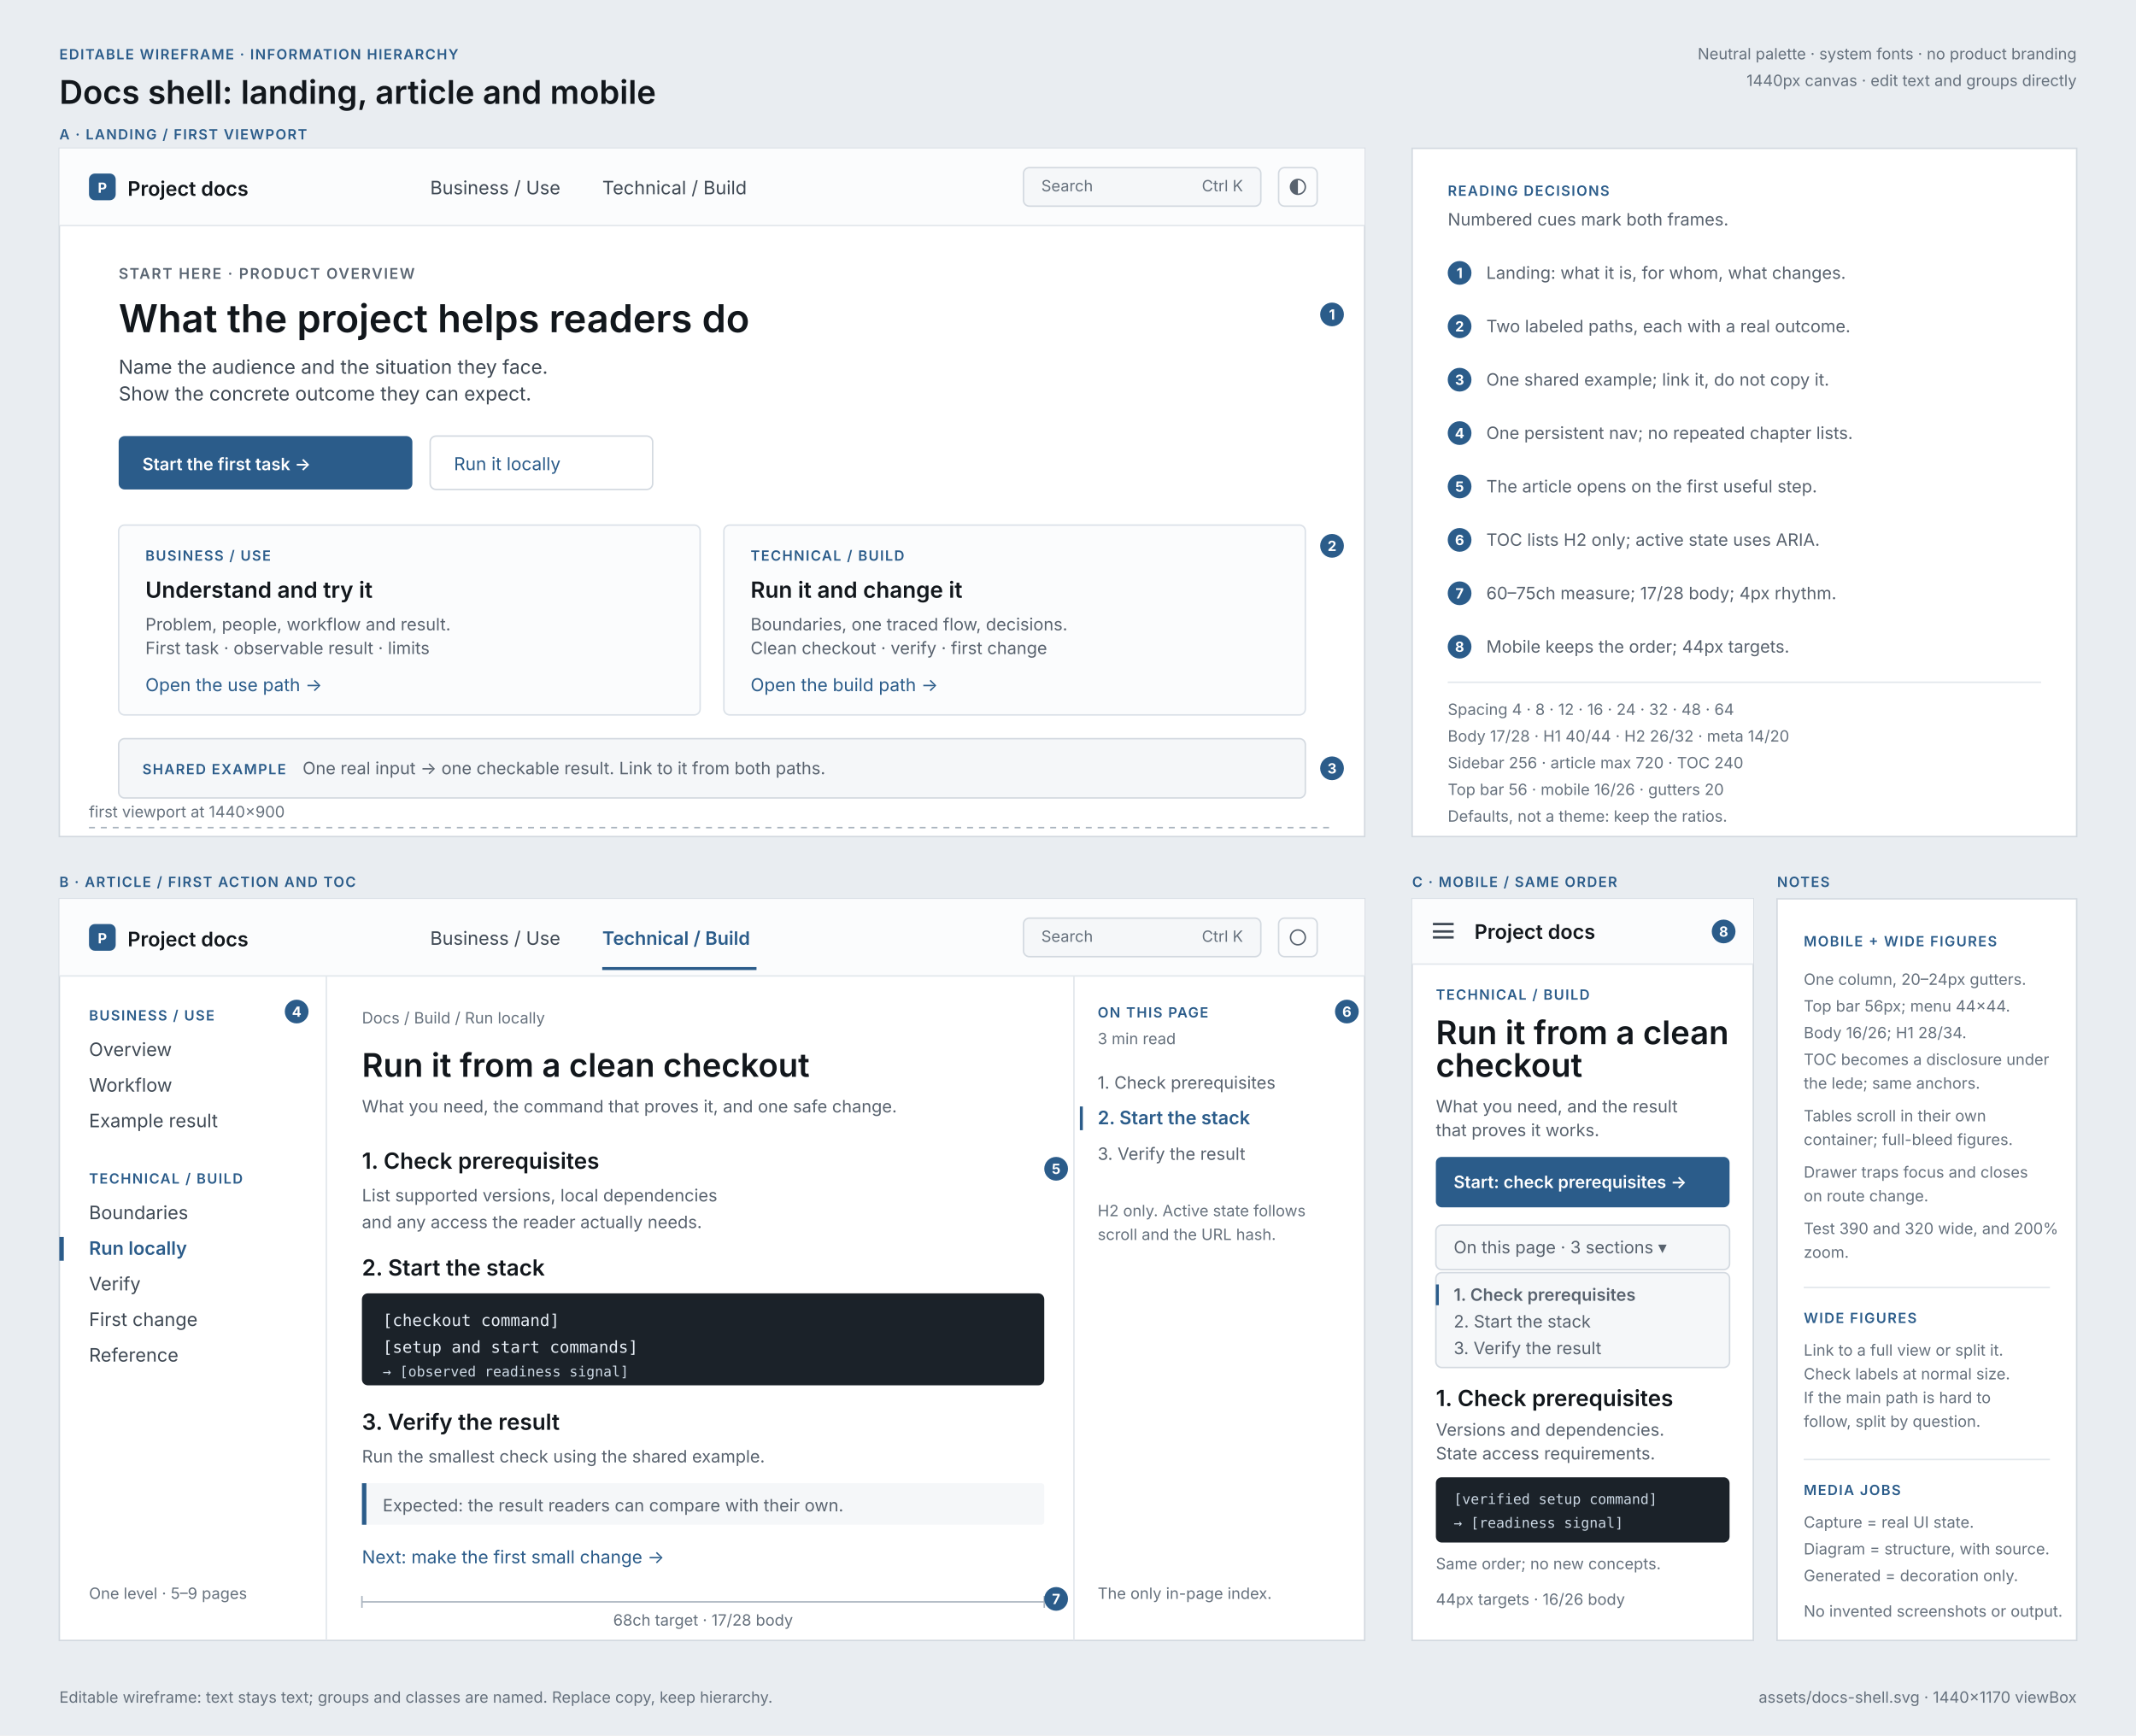
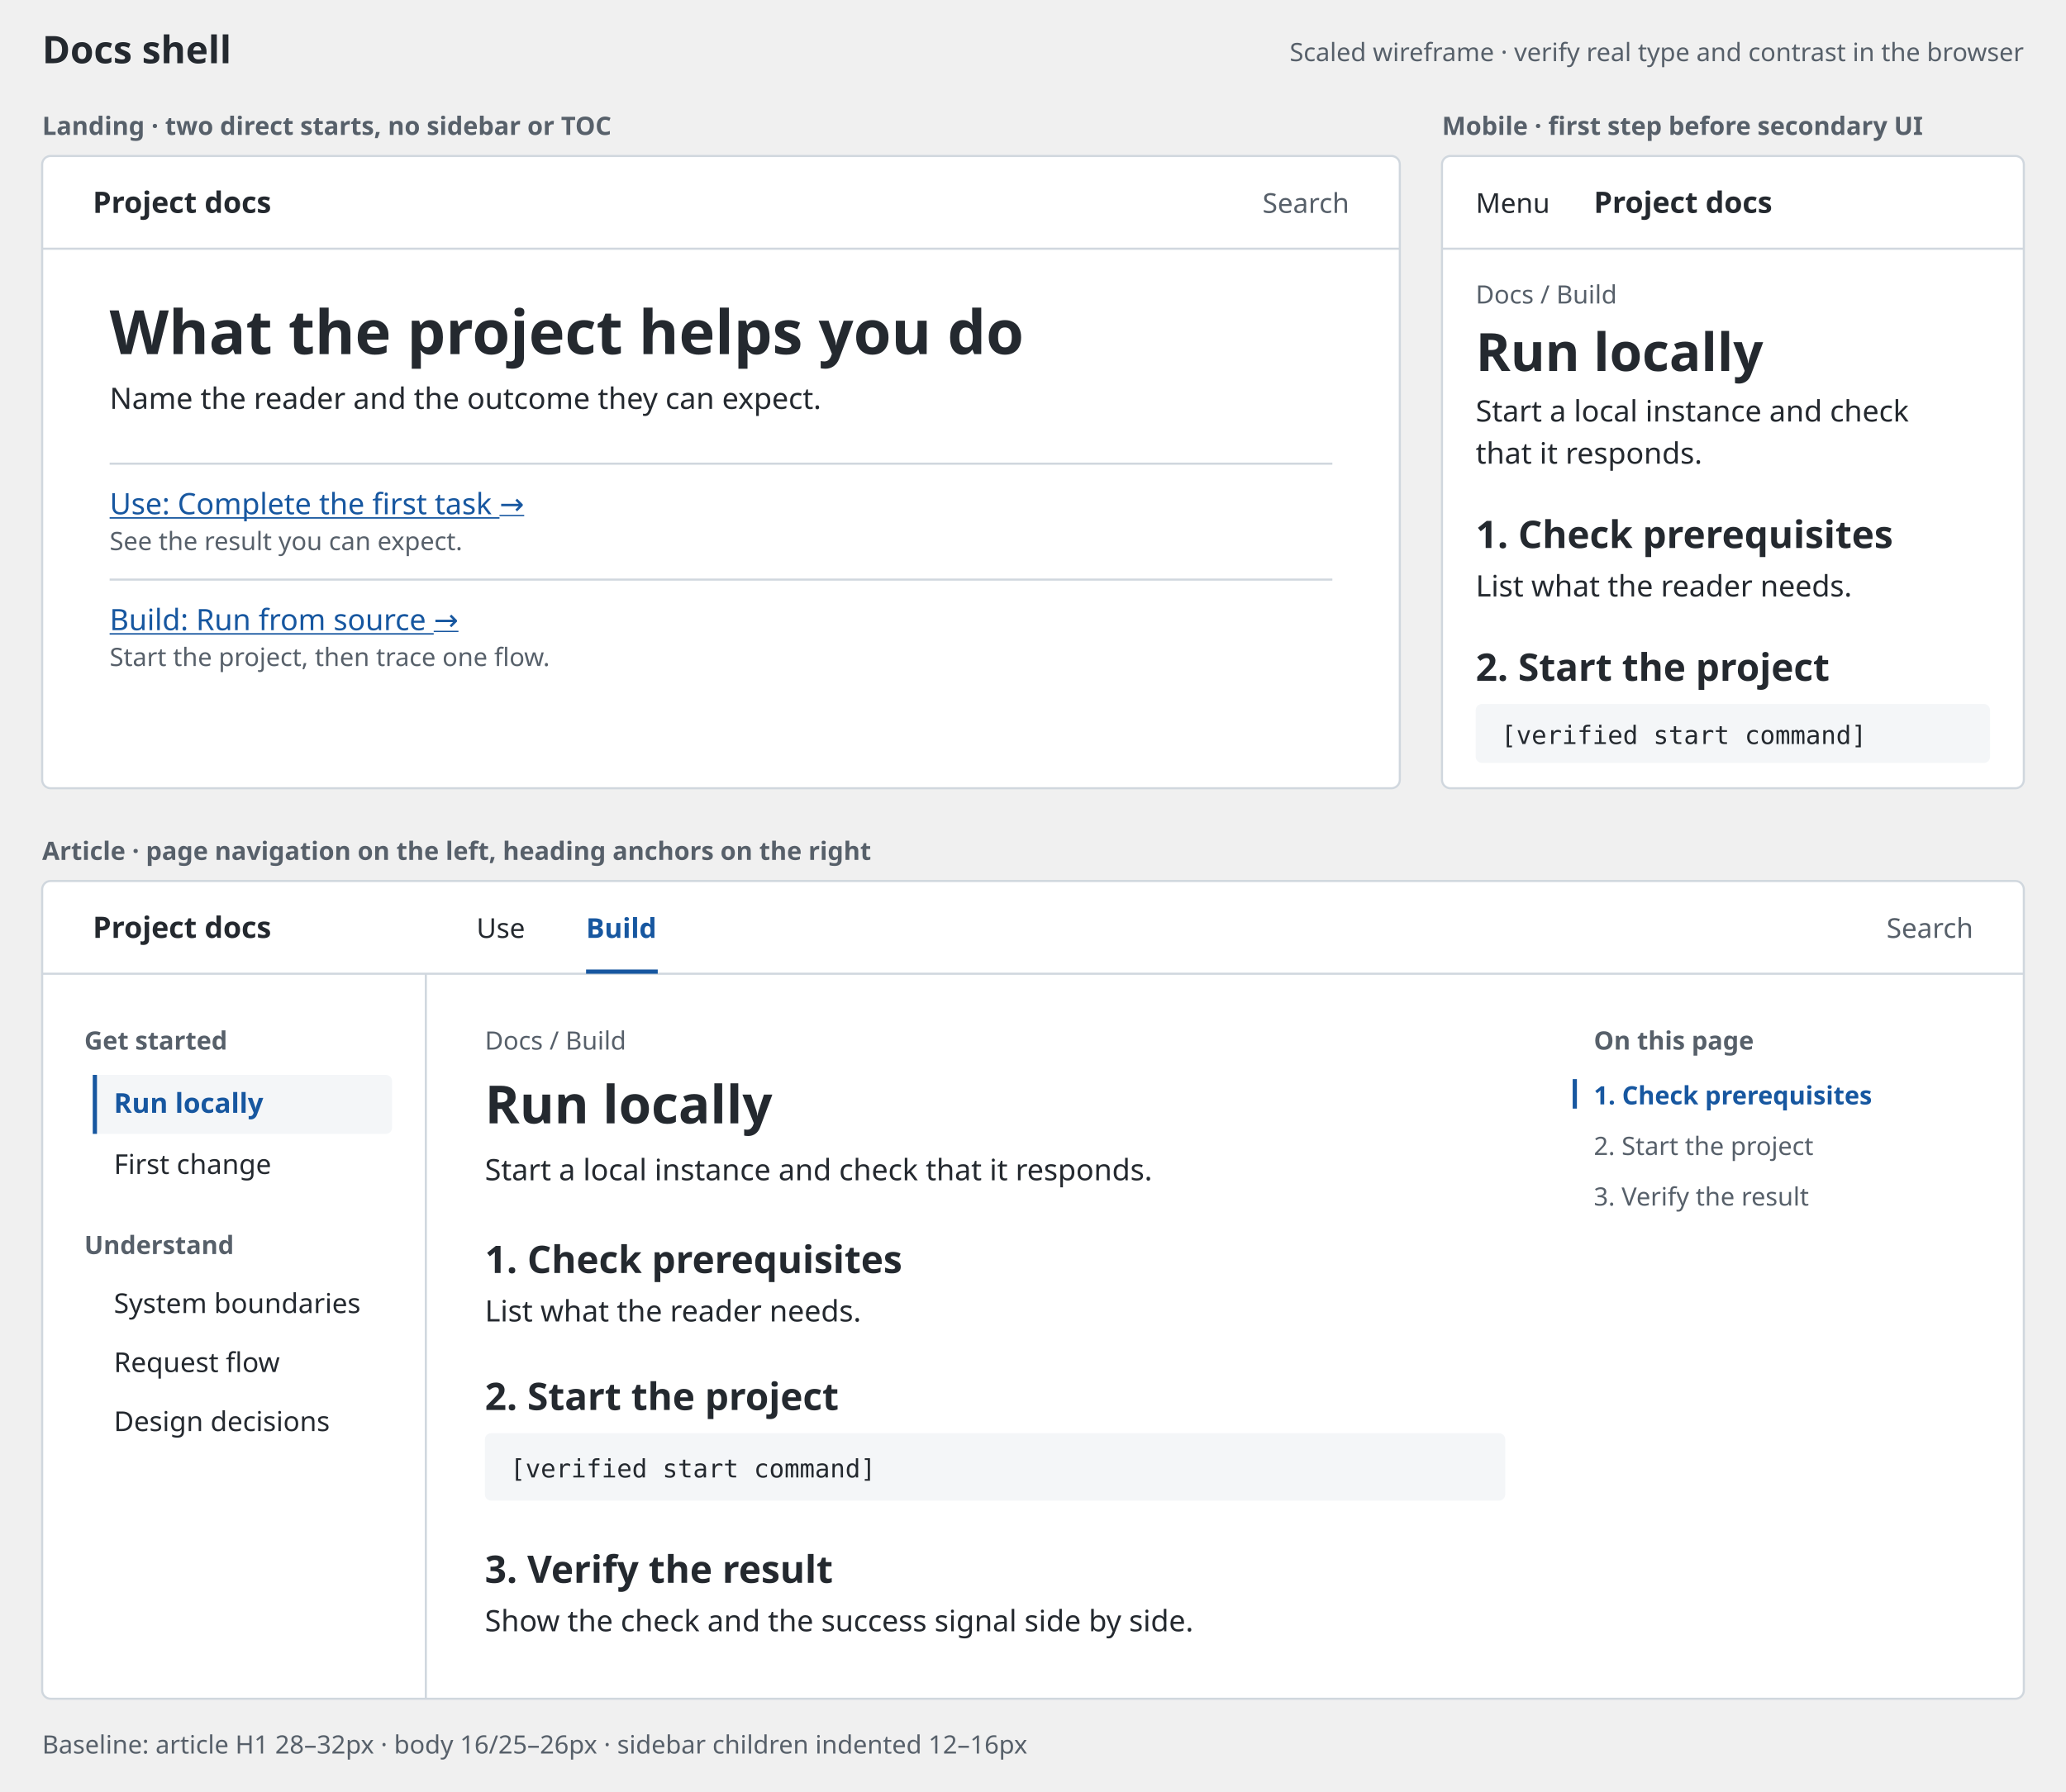
- <svg xmlns="http://www.w3.org/2000/svg" viewBox="0 0 1440 1170" role="img" aria-labelledby="shellTitle shellDesc">
-   <defs>
-     <style>
-       .d-frame { fill: #ffffff; stroke: #d3d9e0; stroke-width: 1; }
-       .d-bar { fill: #fbfcfd; }
-       .d-surface { fill: #f5f7f9; }
-       .d-line { fill: none; stroke: #e2e7ec; stroke-width: 1; }
-       .d-border { fill: none; stroke: #d3d9e0; stroke-width: 1; }
-       .d-kicker { font-family: "Segoe UI", Inter, Arial, sans-serif; font-size: 10px; font-weight: 600; letter-spacing: 0.09em; fill: #5b6673; }
-       .d-title { font-family: "Segoe UI", Inter, Arial, sans-serif; font-size: 22px; font-weight: 600; fill: #12171c; }
-       .d-brand { font-family: "Segoe UI", Inter, Arial, sans-serif; font-size: 13.5px; font-weight: 600; fill: #12171c; }
-       .d-h1 { font-family: "Segoe UI", Inter, Arial, sans-serif; font-size: 26px; font-weight: 600; fill: #12171c; }
-       .d-h1-sm { font-family: "Segoe UI", Inter, Arial, sans-serif; font-size: 22px; font-weight: 600; fill: #12171c; }
-       .d-h2 { font-family: "Segoe UI", Inter, Arial, sans-serif; font-size: 15px; font-weight: 600; fill: #12171c; }
-       .d-body { font-family: "Segoe UI", Inter, Arial, sans-serif; font-size: 13px; fill: #3f4954; }
-       .d-small { font-family: "Segoe UI", Inter, Arial, sans-serif; font-size: 11.5px; fill: #58626e; }
-       .d-btn { fill: #ffffff; font-weight: 600; }
-       .d-faint { font-family: "Segoe UI", Inter, Arial, sans-serif; font-size: 10.5px; fill: #66717d; }
-       .d-tag { font-family: "Segoe UI", Inter, Arial, sans-serif; font-size: 9.5px; font-weight: 600; letter-spacing: 0.08em; fill: #2b5c8a; }
-       .d-navlink { font-family: "Segoe UI", Inter, Arial, sans-serif; font-size: 12.5px; fill: #3f4954; }
-       .d-navlink-active { font-family: "Segoe UI", Inter, Arial, sans-serif; font-size: 12.5px; font-weight: 600; fill: #2b5c8a; }
-       .d-link { font-family: "Segoe UI", Inter, Arial, sans-serif; font-size: 12px; fill: #2b5c8a; }
-       .d-mono { font-family: Consolas, "Cascadia Mono", Menlo, monospace; font-size: 11px; fill: #e6edf5; }
-       .d-mono-sm { font-family: Consolas, "Cascadia Mono", Menlo, monospace; font-size: 9.5px; fill: #cbd7e3; }
-       .d-num { fill: #2b5c8a; }
-       .d-numtext { font-family: "Segoe UI", Inter, Arial, sans-serif; font-size: 9.5px; font-weight: 700; fill: #ffffff; text-anchor: middle; }
-       .d-bar-accent { fill: #2b5c8a; }
-     </style>
-   </defs>
-   <rect width="1440" height="1170" fill="#e9edf1" />
-   <text class="d-tag" x="40" y="40">EDITABLE WIREFRAME · INFORMATION HIERARCHY</text>
-   <text class="d-title" x="40" y="70">Docs shell: landing, article and mobile</text>
-   <text class="d-faint" x="1400" y="40" text-anchor="end">Neutral palette · system fonts · no product branding</text>
-   <text class="d-faint" x="1400" y="58" text-anchor="end">1440px canvas · edit text and groups directly</text>
-   <text class="d-tag" x="40" y="94">A · LANDING / FIRST VIEWPORT</text>
-   <g id="landing" transform="translate(40 100)">
-     <rect class="d-frame" width="880" height="464" />
-     <rect class="d-bar" width="880" height="52" />
-     <path class="d-line" d="M0 52H880" />
-     <rect class="d-num" x="20" y="17" width="18" height="18" rx="4" />
-     <text class="d-numtext" x="29" y="30">P</text>
-     <text class="d-brand" x="46" y="32">Project docs</text>
-     <text class="d-navlink" x="250" y="31">Business / Use</text>
-     <text class="d-navlink" x="366" y="31">Technical / Build</text>
-     <rect class="d-surface" x="650" y="13" width="160" height="26" rx="4" />
-     <rect class="d-border" x="650" y="13" width="160" height="26" rx="4" />
-     <text class="d-faint" x="662" y="29">Search</text>
-     <text class="d-faint" x="798" y="29" text-anchor="end">Ctrl K</text>
-     <rect class="d-border" x="822" y="13" width="26" height="26" rx="4" />
-     <circle cx="835" cy="26" r="5" fill="none" stroke="#58626e" stroke-width="1" />
-     <path d="M835 21a5 5 0 0 0 0 10z" fill="#58626e" />
-     <text class="d-kicker" x="40" y="88">START HERE · PRODUCT OVERVIEW</text>
-     <text class="d-h1" x="40" y="124">What the project helps readers do</text>
-     <text class="d-body" x="40" y="152">Name the audience and the situation they face.</text>
-     <text class="d-body" x="40" y="170">Show the concrete outcome they can expect.</text>
-     <rect class="d-num" x="40" y="194" width="198" height="36" rx="4" />
-     <text class="d-small d-btn" x="56" y="217">Start the first task  →</text>
-     <rect class="d-border" x="250" y="194" width="150" height="36" rx="4" />
-     <text class="d-link" x="266" y="217">Run it locally</text>
-     <rect fill="#fbfcfd" stroke="#dbe1e8" x="40" y="254" width="392" height="128" rx="4" />
-     <text class="d-tag" x="58" y="278">BUSINESS / USE</text>
-     <text class="d-h2" x="58" y="303">Understand and try it</text>
-     <text class="d-small" x="58" y="325">Problem, people, workflow and result.</text>
-     <text class="d-small" x="58" y="341">First task · observable result · limits</text>
-     <text class="d-link" x="58" y="366">Open the use path →</text>
-     <rect fill="#fbfcfd" stroke="#dbe1e8" x="448" y="254" width="392" height="128" rx="4" />
-     <text class="d-tag" x="466" y="278">TECHNICAL / BUILD</text>
-     <text class="d-h2" x="466" y="303">Run it and change it</text>
-     <text class="d-small" x="466" y="325">Boundaries, one traced flow, decisions.</text>
-     <text class="d-small" x="466" y="341">Clean checkout · verify · first change</text>
-     <text class="d-link" x="466" y="366">Open the build path →</text>
-     <rect class="d-surface" x="40" y="398" width="800" height="40" rx="4" />
-     <rect class="d-border" x="40" y="398" width="800" height="40" rx="4" />
-     <text class="d-tag" x="56" y="422">SHARED EXAMPLE</text>
-     <text class="d-small" x="164" y="422">One real input → one checkable result. Link to it from both paths.</text>
-     <circle class="d-num" cx="858" cy="112" r="8" />
-     <text class="d-numtext" x="858" y="115.5">1</text>
-     <circle class="d-num" cx="858" cy="268" r="8" />
-     <text class="d-numtext" x="858" y="271.5">2</text>
-     <circle class="d-num" cx="858" cy="418" r="8" />
-     <text class="d-numtext" x="858" y="421.5">3</text>
-     <path d="M20 458H860" stroke="#aab4bf" stroke-width="1" stroke-dasharray="4 4" />
-     <text class="d-faint" x="20" y="451">first viewport at 1440×900</text>
+ <svg xmlns="http://www.w3.org/2000/svg" viewBox="0 0 980 850" role="img" aria-labelledby="title description">
+   <style>
+     text { font: 14px system-ui, "Segoe UI", sans-serif; fill: #24292f; }
+     .frame { fill: #ffffff; stroke: #d0d7de; }
+     .rule { fill: none; stroke: #d0d7de; }
+     .surface { fill: #f4f6f8; }
+     .accent { fill: #1757a0; }
+     .muted { fill: #57606a; }
+     .small { font-size: 12px; }
+     .label { font-size: 12px; font-weight: 600; fill: #57606a; }
+     .nav { font-size: 13px; }
+     .active { fill: #1757a0; font-weight: 600; }
+     .brand, .section { font-weight: 600; }
+     .section { font-size: 18px; }
+     .landing-title { font-size: 29px; font-weight: 650; }
+     .article-title { font-size: 25px; font-weight: 650; }
+     .link { fill: #1757a0; text-decoration: underline; }
+     .code { font-family: ui-monospace, Consolas, monospace; font-size: 12px; }
+   </style>
+   <text class="section" x="20" y="30">Docs shell</text>
+   <text class="muted small" x="960" y="29" text-anchor="end">Scaled wireframe · verify real type and contrast in the browser</text>
+   <text class="label" x="20" y="64">Landing · two direct starts, no sidebar or TOC</text>
+   <g id="landing" transform="translate(20 74)">
+     <rect class="frame" width="644" height="300" rx="4" />
+     <path class="rule" d="M0 44H644" />
+     <text class="brand" x="24" y="27">Project docs</text>
+     <text class="nav muted" x="620" y="27" text-anchor="end">Search</text>
+     <text class="landing-title" x="32" y="94">What the project helps you do</text>
+     <text x="32" y="120">Name the reader and the outcome they can expect.</text>
+     <path class="rule" d="M32 146H612M32 201H612" />
+     <text class="link" x="32" y="170">Use: Complete the first task →</text>
+     <text class="muted small" x="32" y="187">See the result you can expect.</text>
+     <text class="link" x="32" y="225">Build: Run from source →</text>
+     <text class="muted small" x="32" y="242">Start the project, then trace one flow.</text>
  </g>
-   <text class="d-tag" x="40" y="598">B · ARTICLE / FIRST ACTION AND TOC</text>
-   <g id="article" transform="translate(40 606)">
-     <rect class="d-frame" width="880" height="500" />
-     <rect class="d-bar" width="880" height="52" />
-     <path class="d-line" d="M0 52H880" />
-     <rect class="d-num" x="20" y="17" width="18" height="18" rx="4" />
-     <text class="d-numtext" x="29" y="30">P</text>
-     <text class="d-brand" x="46" y="32">Project docs</text>
-     <text class="d-navlink" x="250" y="31">Business / Use</text>
-     <text class="d-navlink-active" x="366" y="31">Technical / Build</text>
-     <rect class="d-bar-accent" x="366" y="46" width="104" height="2" />
-     <rect class="d-surface" x="650" y="13" width="160" height="26" rx="4" />
-     <rect class="d-border" x="650" y="13" width="160" height="26" rx="4" />
-     <text class="d-faint" x="662" y="29">Search</text>
-     <text class="d-faint" x="798" y="29" text-anchor="end">Ctrl K</text>
-     <rect class="d-border" x="822" y="13" width="26" height="26" rx="4" />
-     <circle cx="835" cy="26" r="5" fill="none" stroke="#58626e" stroke-width="1" />
-     <path class="d-line" d="M180 52V500" />
-     <text class="d-tag" x="20" y="82">BUSINESS / USE</text>
-     <text class="d-navlink" x="20" y="106">Overview</text>
-     <text class="d-navlink" x="20" y="130">Workflow</text>
-     <text class="d-navlink" x="20" y="154">Example result</text>
-     <text class="d-tag" x="20" y="192">TECHNICAL / BUILD</text>
-     <text class="d-navlink" x="20" y="216">Boundaries</text>
-     <text class="d-navlink-active" x="20" y="240">Run locally</text>
-     <rect class="d-bar-accent" x="0" y="228" width="3" height="16" />
-     <text class="d-navlink" x="20" y="264">Verify</text>
-     <text class="d-navlink" x="20" y="288">First change</text>
-     <text class="d-navlink" x="20" y="312">Reference</text>
-     <text class="d-faint" x="20" y="472">One level · 5–9 pages</text>
-     <text class="d-faint" x="204" y="84">Docs / Build / Run locally</text>
-     <text class="d-h1-sm" x="204" y="120">Run it from a clean checkout</text>
-     <text class="d-small" x="204" y="144">What you need, the command that proves it, and one safe change.</text>
-     <text class="d-h2" x="204" y="182">1. Check prerequisites</text>
-     <text class="d-small" x="204" y="204">List supported versions, local dependencies</text>
-     <text class="d-small" x="204" y="222">and any access the reader actually needs.</text>
-     <text class="d-h2" x="204" y="254">2. Start the stack</text>
-     <rect fill="#1b2229" x="204" y="266" width="460" height="62" rx="4" />
-     <text class="d-mono" x="218" y="288">[checkout command]</text>
-     <text class="d-mono" x="218" y="306">[setup and start commands]</text>
-     <text class="d-mono-sm" x="218" y="322">→ [observed readiness signal]</text>
-     <text class="d-h2" x="204" y="358">3. Verify the result</text>
-     <text class="d-small" x="204" y="380">Run the smallest check using the shared example.</text>
-     <rect class="d-surface" x="204" y="394" width="460" height="28" rx="2" />
-     <rect class="d-bar-accent" x="204" y="394" width="3" height="28" />
-     <text class="d-small" x="218" y="413">Expected: the result readers can compare with their own.</text>
-     <text class="d-link" x="204" y="448">Next: make the first small change →</text>
-     <path d="M204 474H664M204 470V478M664 470V478" stroke="#aab4bf" stroke-width="1" />
-     <text class="d-faint" x="434" y="490" text-anchor="middle">68ch target · 17/28 body</text>
-     <circle class="d-num" cx="672" cy="472" r="8" />
-     <text class="d-numtext" x="672" y="475.5">7</text>
-     <path class="d-line" d="M684 52V500" />
-     <text class="d-tag" x="700" y="80">ON THIS PAGE</text>
-     <text class="d-faint" x="700" y="98">3 min read</text>
-     <text class="d-small" x="700" y="128">1. Check prerequisites</text>
-     <text class="d-navlink-active" x="700" y="152">2. Start the stack</text>
-     <rect class="d-bar-accent" x="688" y="140" width="2" height="16" />
-     <text class="d-small" x="700" y="176">3. Verify the result</text>
-     <text class="d-faint" x="700" y="214">H2 only. Active state follows</text>
-     <text class="d-faint" x="700" y="230">scroll and the URL hash.</text>
-     <text class="d-faint" x="700" y="472">The only in-page index.</text>
-     <circle class="d-num" cx="160" cy="76" r="8" />
-     <text class="d-numtext" x="160" y="79.5">4</text>
-     <circle class="d-num" cx="672" cy="182" r="8" />
-     <text class="d-numtext" x="672" y="185.5">5</text>
-     <circle class="d-num" cx="868" cy="76" r="8" />
-     <text class="d-numtext" x="868" y="79.5">6</text>
+   <text class="label" x="684" y="64">Mobile · first step before secondary UI</text>
+   <g id="mobile" transform="translate(684 74)">
+     <rect class="frame" width="276" height="300" rx="4" />
+     <path class="rule" d="M0 44H276" />
+     <text class="nav" x="16" y="27">Menu</text>
+     <text class="brand" x="72" y="27">Project docs</text>
+     <text class="muted small" x="16" y="70">Docs / Build</text>
+     <text class="article-title" x="16" y="102">Run locally</text>
+     <text x="16" y="126">Start a local instance and check</text>
+     <text x="16" y="146">that it responds.</text>
+     <text class="section" x="16" y="186">1. Check prerequisites</text>
+     <text x="16" y="209">List what the reader needs.</text>
+     <text class="section" x="16" y="249">2. Start the project</text>
+     <rect class="surface" x="16" y="260" width="244" height="28" rx="3" />
+     <text class="code" x="28" y="279">[verified start command]</text>
  </g>
-   <g id="legend" transform="translate(952 100)">
-     <rect class="d-frame" width="448" height="464" />
-     <text class="d-tag" x="24" y="32">READING DECISIONS</text>
-     <text class="d-small" x="24" y="52">Numbered cues mark both frames.</text>
-     <circle class="d-num" cx="32" cy="84" r="8" />
-     <text class="d-numtext" x="32" y="87.5">1</text>
-     <text class="d-small" x="50" y="88">Landing: what it is, for whom, what changes.</text>
-     <circle class="d-num" cx="32" cy="120" r="8" />
-     <text class="d-numtext" x="32" y="123.5">2</text>
-     <text class="d-small" x="50" y="124">Two labeled paths, each with a real outcome.</text>
-     <circle class="d-num" cx="32" cy="156" r="8" />
-     <text class="d-numtext" x="32" y="159.5">3</text>
-     <text class="d-small" x="50" y="160">One shared example; link it, do not copy it.</text>
-     <circle class="d-num" cx="32" cy="192" r="8" />
-     <text class="d-numtext" x="32" y="195.5">4</text>
-     <text class="d-small" x="50" y="196">One persistent nav; no repeated chapter lists.</text>
-     <circle class="d-num" cx="32" cy="228" r="8" />
-     <text class="d-numtext" x="32" y="231.5">5</text>
-     <text class="d-small" x="50" y="232">The article opens on the first useful step.</text>
-     <circle class="d-num" cx="32" cy="264" r="8" />
-     <text class="d-numtext" x="32" y="267.5">6</text>
-     <text class="d-small" x="50" y="268">TOC lists H2 only; active state uses ARIA.</text>
-     <circle class="d-num" cx="32" cy="300" r="8" />
-     <text class="d-numtext" x="32" y="303.5">7</text>
-     <text class="d-small" x="50" y="304">60–75ch measure; 17/28 body; 4px rhythm.</text>
-     <circle class="d-num" cx="32" cy="336" r="8" />
-     <text class="d-numtext" x="32" y="339.5">8</text>
-     <text class="d-small" x="50" y="340">Mobile keeps the order; 44px targets.</text>
-     <path class="d-line" d="M24 360H424" />
-     <text class="d-faint" x="24" y="382">Spacing 4 · 8 · 12 · 16 · 24 · 32 · 48 · 64</text>
-     <text class="d-faint" x="24" y="400">Body 17/28 · H1 40/44 · H2 26/32 · meta 14/20</text>
-     <text class="d-faint" x="24" y="418">Sidebar 256 · article max 720 · TOC 240</text>
-     <text class="d-faint" x="24" y="436">Top bar 56 · mobile 16/26 · gutters 20</text>
-     <text class="d-faint" x="24" y="454">Defaults, not a theme: keep the ratios.</text>
+   <text class="label" x="20" y="408">Article · page navigation on the left, heading anchors on the right</text>
+   <g id="article" transform="translate(20 418)">
+     <rect class="frame" width="940" height="388" rx="4" />
+     <path class="rule" d="M0 44H940M182 44V388" />
+     <text class="brand" x="24" y="27">Project docs</text>
+     <text class="nav" x="206" y="27">Use</text>
+     <text class="nav active" x="258" y="27">Build</text>
+     <rect class="accent" x="258" y="42" width="34" height="2" />
+     <text class="nav muted" x="916" y="27" text-anchor="end">Search</text>
+     <g id="sidebar">
+       <text class="label" x="20" y="80">Get started</text>
+       <rect class="surface" x="24" y="92" width="142" height="28" rx="3" />
+       <rect class="accent" x="24" y="92" width="2" height="28" />
+       <text class="nav active" x="34" y="110">Run locally</text>
+       <text class="nav" x="34" y="139">First change</text>
+       <text class="label" x="20" y="177">Understand</text>
+       <text class="nav" x="34" y="205">System boundaries</text>
+       <text class="nav" x="34" y="233">Request flow</text>
+       <text class="nav" x="34" y="261">Design decisions</text>
+     </g>
+     <text class="muted small" x="210" y="80">Docs / Build</text>
+     <text class="article-title" x="210" y="115">Run locally</text>
+     <text x="210" y="142">Start a local instance and check that it responds.</text>
+     <text class="section" x="210" y="186">1. Check prerequisites</text>
+     <text x="210" y="209">List what the reader needs.</text>
+     <text class="section" x="210" y="251">2. Start the project</text>
+     <rect class="surface" x="210" y="262" width="484" height="32" rx="3" />
+     <text class="code" x="222" y="283">[verified start command]</text>
+     <text class="section" x="210" y="333">3. Verify the result</text>
+     <text x="210" y="356">Show the check and the success signal side by side.</text>
+     <g id="toc">
+       <text class="label" x="736" y="80">On this page</text>
+       <rect class="accent" x="726" y="94" width="2" height="14" />
+       <text class="small active" x="736" y="106">1. Check prerequisites</text>
+       <text class="small muted" x="736" y="130">2. Start the project</text>
+       <text class="small muted" x="736" y="154">3. Verify the result</text>
+     </g>
  </g>
-   <text class="d-tag" x="952" y="598">C · MOBILE / SAME ORDER</text>
-   <text class="d-tag" x="1198" y="598">NOTES</text>
-   <g id="mobile" transform="translate(952 606)">
-     <rect class="d-frame" width="230" height="500" />
-     <rect class="d-bar" width="230" height="44" />
-     <path class="d-line" d="M0 44H230" />
-     <path d="M14 17H28M14 22H28M14 26H28" stroke="#3f4954" stroke-width="1.6" />
-     <text class="d-brand" x="42" y="27">Project docs</text>
-     <circle class="d-num" cx="210" cy="22" r="8" />
-     <text class="d-numtext" x="210" y="25.5">8</text>
-     <text class="d-tag" x="16" y="68">TECHNICAL / BUILD</text>
-     <text class="d-h1-sm" x="16" y="98">Run it from a clean</text>
-     <text class="d-h1-sm" x="16" y="120">checkout</text>
-     <text class="d-small" x="16" y="144">What you need, and the result</text>
-     <text class="d-small" x="16" y="160">that proves it works.</text>
-     <rect class="d-num" x="16" y="174" width="198" height="34" rx="4" />
-     <text class="d-small d-btn" x="28" y="195">Start: check prerequisites →</text>
-     <rect class="d-surface" x="16" y="220" width="198" height="30" rx="4" />
-     <rect class="d-border" x="16" y="220" width="198" height="30" rx="4" />
-     <text class="d-small" x="28" y="239">On this page · 3 sections ▾</text>
-     <rect class="d-surface" x="16" y="252" width="198" height="64" rx="4" />
-     <rect class="d-border" x="16" y="252" width="198" height="64" rx="4" />
-     <rect class="d-bar-accent" x="16" y="260" width="2" height="14" />
-     <text class="d-small" x="28" y="271" fill="#2b5c8a" font-weight="600">1. Check prerequisites</text>
-     <text class="d-small" x="28" y="289">2. Start the stack</text>
-     <text class="d-small" x="28" y="307">3. Verify the result</text>
-     <text class="d-h2" x="16" y="342">1. Check prerequisites</text>
-     <text class="d-small" x="16" y="362">Versions and dependencies.</text>
-     <text class="d-small" x="16" y="378">State access requirements.</text>
-     <rect fill="#1b2229" x="16" y="390" width="198" height="44" rx="4" />
-     <text class="d-mono-sm" x="28" y="408">[verified setup command]</text>
-     <text class="d-mono-sm" x="28" y="424">→ [readiness signal]</text>
-     <text class="d-faint" x="16" y="452">Same order; no new concepts.</text>
-     <text class="d-faint" x="16" y="476">44px targets · 16/26 body</text>
-   </g>
-   <g id="mobile-notes" transform="translate(1198 606)">
-     <rect class="d-frame" width="202" height="500" />
-     <text class="d-tag" x="18" y="32">MOBILE + WIDE FIGURES</text>
-     <text class="d-faint" x="18" y="58">One column, 20–24px gutters.</text>
-     <text class="d-faint" x="18" y="76">Top bar 56px; menu 44×44.</text>
-     <text class="d-faint" x="18" y="94">Body 16/26; H1 28/34.</text>
-     <text class="d-faint" x="18" y="112">TOC becomes a disclosure under</text>
-     <text class="d-faint" x="18" y="128">the lede; same anchors.</text>
-     <text class="d-faint" x="18" y="150">Tables scroll in their own</text>
-     <text class="d-faint" x="18" y="166">container; full-bleed figures.</text>
-     <text class="d-faint" x="18" y="188">Drawer traps focus and closes</text>
-     <text class="d-faint" x="18" y="204">on route change.</text>
-     <text class="d-faint" x="18" y="226">Test 390 and 320 wide, and 200%</text>
-     <text class="d-faint" x="18" y="242">zoom.</text>
-     <path class="d-line" d="M18 262H184" />
-     <text class="d-tag" x="18" y="286">WIDE FIGURES</text>
-     <text class="d-faint" x="18" y="308">Link to a full view or split it.</text>
-     <text class="d-faint" x="18" y="324">Check labels at normal size.</text>
-     <text class="d-faint" x="18" y="340">If the main path is hard to</text>
-     <text class="d-faint" x="18" y="356">follow, split by question.</text>
-     <path class="d-line" d="M18 378H184" />
-     <text class="d-tag" x="18" y="402">MEDIA JOBS</text>
-     <text class="d-faint" x="18" y="424">Capture = real UI state.</text>
-     <text class="d-faint" x="18" y="442">Diagram = structure, with source.</text>
-     <text class="d-faint" x="18" y="460">Generated = decoration only.</text>
-     <text class="d-faint" x="18" y="484">No invented screenshots or output.</text>
-   </g>
-   <text class="d-faint" x="40" y="1148">Editable wireframe: text stays text; groups and classes are named. Replace copy, keep hierarchy.</text>
-   <text class="d-faint" x="1400" y="1148" text-anchor="end">assets/docs-shell.svg · 1440×1170 viewBox</text>
+   <text class="muted small" x="20" y="832">Baseline: article H1 28–32px · body 16/25–26px · sidebar children indented 12–16px</text>
</svg>
